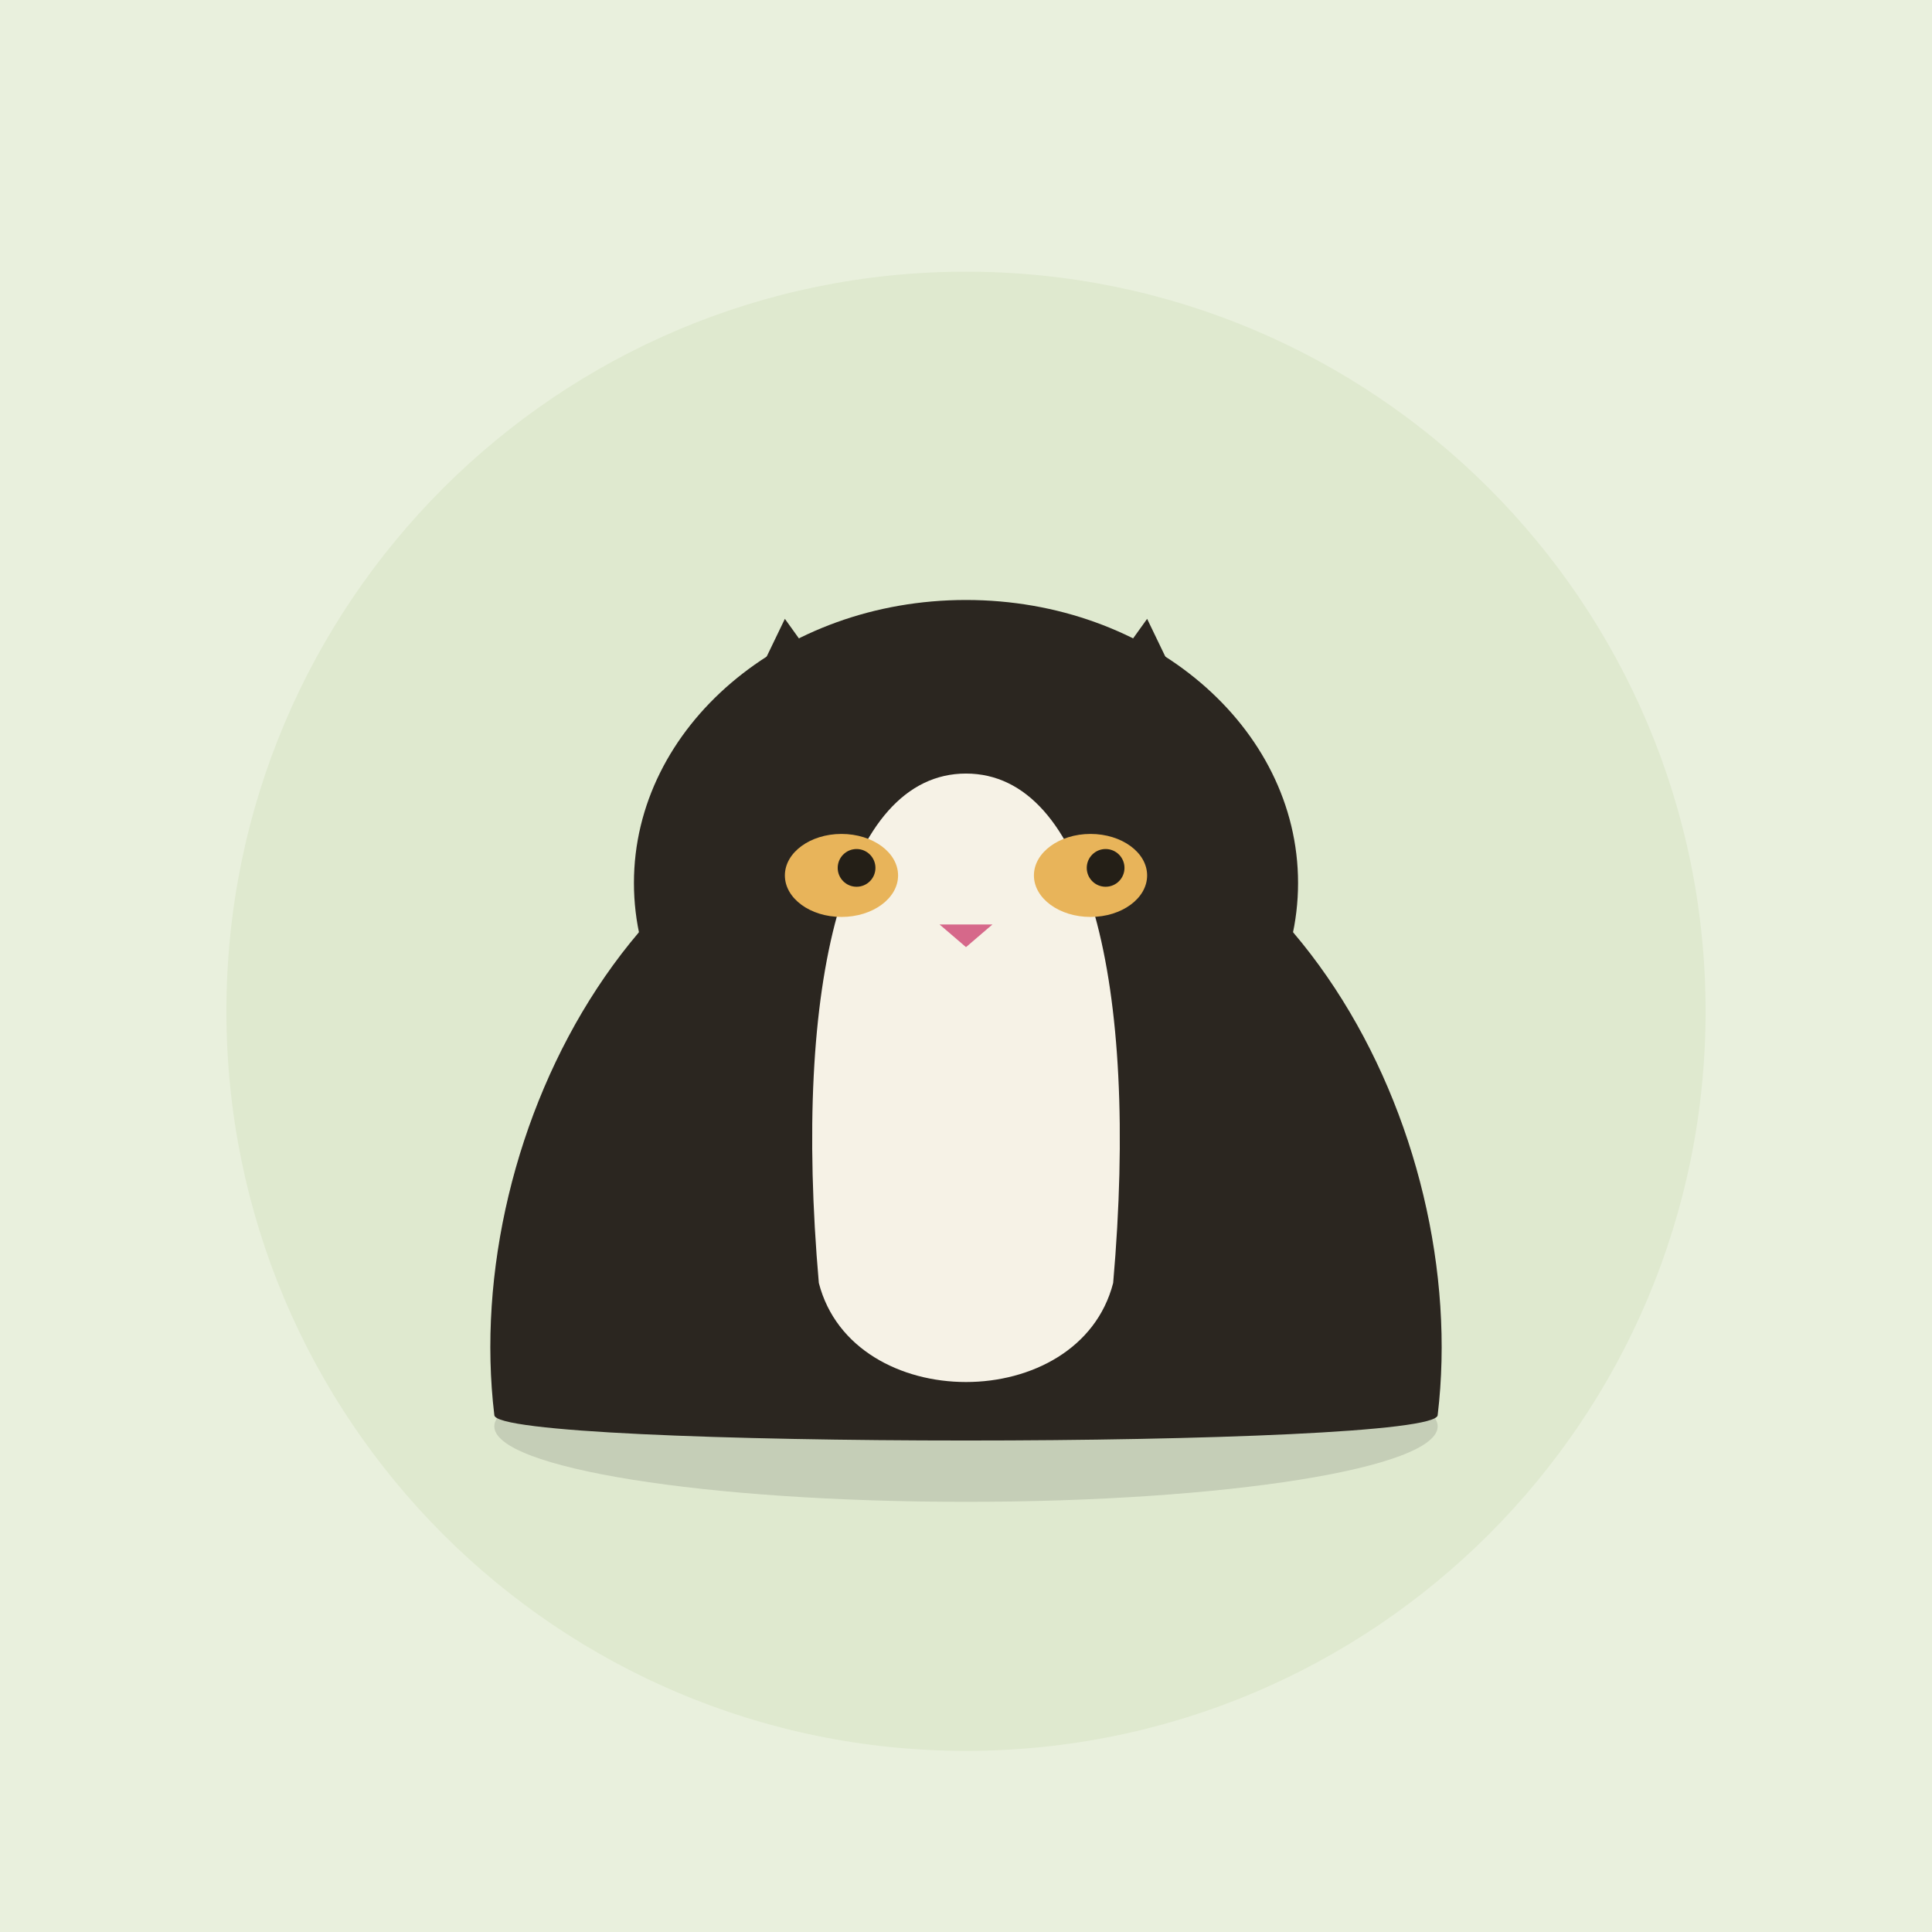
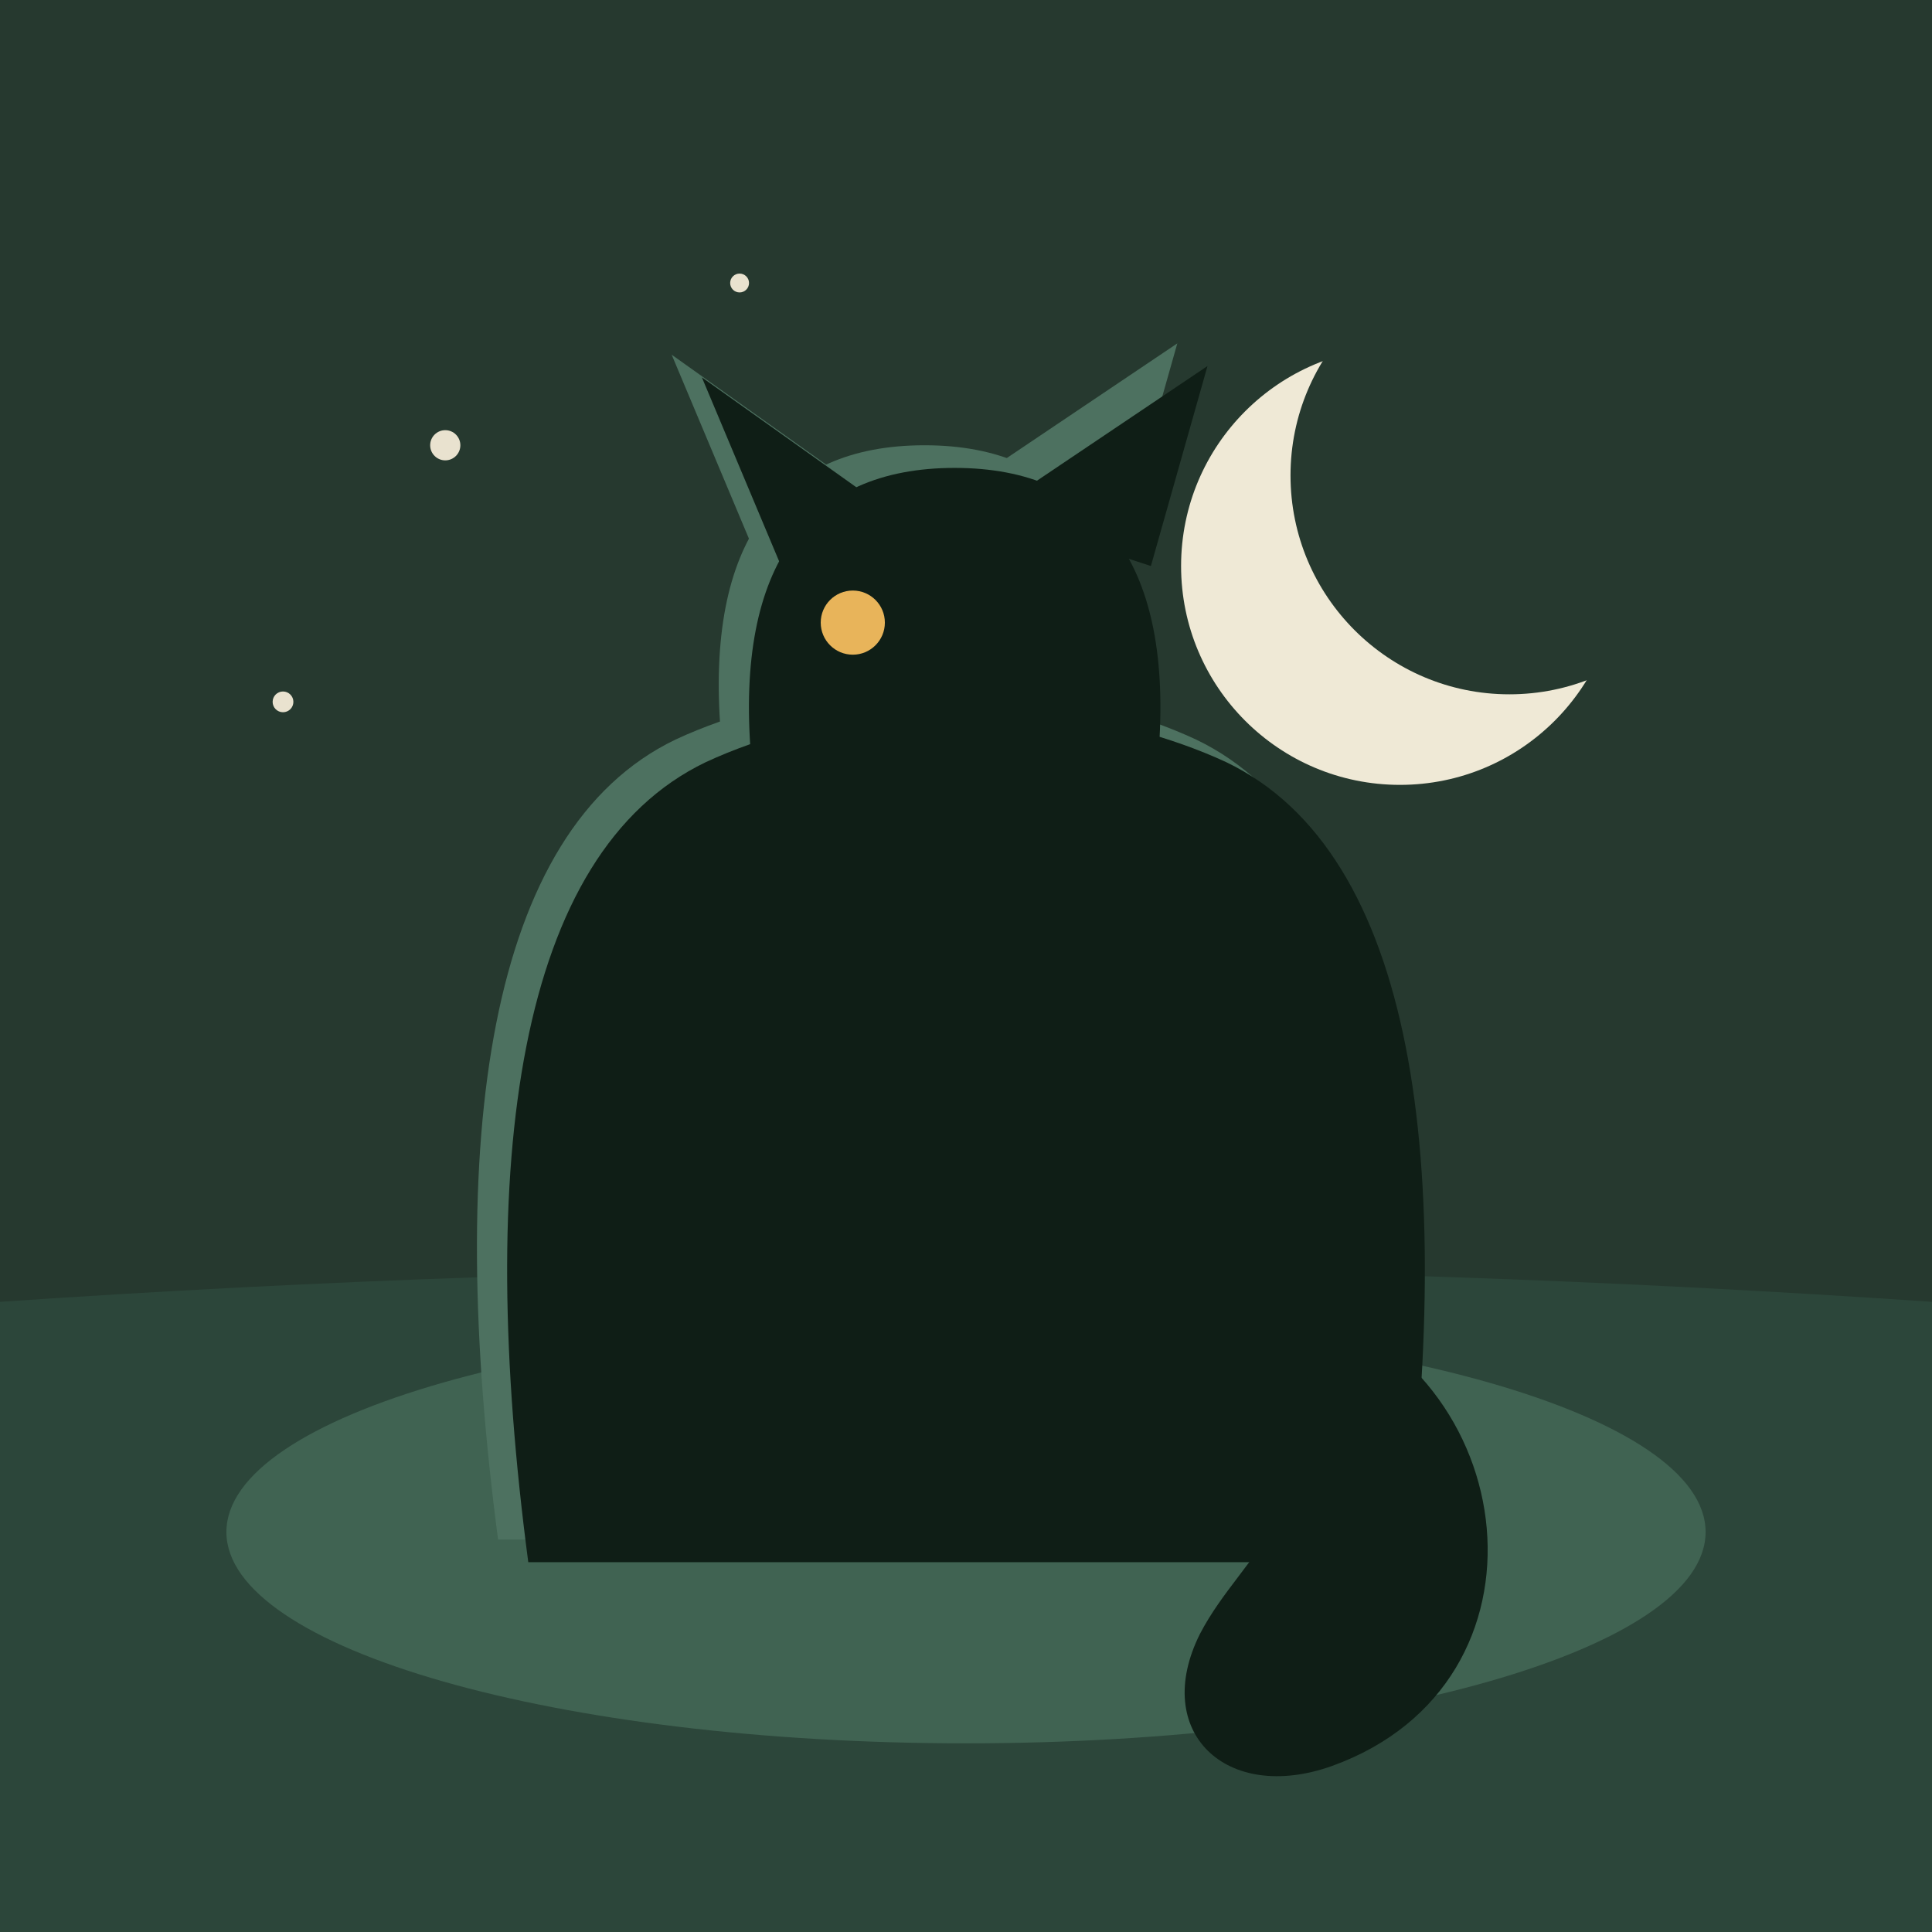
<svg xmlns="http://www.w3.org/2000/svg" width="1024" height="1024" viewBox="0 0 1024 1024">
-   <rect width="1024" height="1024" fill="#e9f0dd" />
-   <circle cx="512" cy="536" r="392" fill="#dfe9cf" />
-   <g transform="translate(512 560)">
-     <ellipse cx="0" cy="196" rx="250" ry="40" fill="#000" opacity="0.12" />
-     <path d="M-150 -120 L-96 -232 L-30 -140 Z" fill="#2b2620" />
-     <path d="M150 -120 L96 -232 L30 -140 Z" fill="#2b2620" />
-     <path d="M-250 190              C-268 40 -170 -150 0 -150              C170 -150 268 40 250 190              C250 208 -250 208 -250 190 Z" fill="#2b2620" />
-     <ellipse cx="0" cy="-92" rx="176" ry="150" fill="#2b2620" />
-     <path d="M0 -150 C64 -150 92 -40 78 120 C60 190 -60 190 -78 120 C-92 -40 -64 -150 0 -150 Z" fill="#f6f2e6" />
-     <ellipse cx="-66" cy="-96" rx="30" ry="22" fill="#e8b45a" />
-     <ellipse cx="66" cy="-96" rx="30" ry="22" fill="#e8b45a" />
-     <ellipse cx="-58" cy="-100" rx="10" ry="10" fill="#241f17" />
-     <ellipse cx="74" cy="-100" rx="10" ry="10" fill="#241f17" />
-     <path d="M0 -58 l14 -12 l-28 0 Z" fill="#d6688a" />
+   <rect width="1024" height="1024" fill="#26392f" />
+   <path d="M0 690Q512 655 1024 690V1024H0Z" fill="#2c463a" />
+   <ellipse cx="512" cy="812" rx="392" ry="112" fill="#517a66" opacity="0.55" />
+   <g fill="#e9e2cf">
+     <circle cx="236" cy="236" r="8" />
+     <circle cx="150" cy="372" r="5.5" />
+     <circle cx="392" cy="150" r="5" />
+   </g>
+   <circle cx="742" cy="300" r="116" fill="#efe9d6" />
+   <circle cx="800" cy="252" r="116" fill="#26392f" />
+   <g>
+     <g transform="translate(-16 -12)" fill="#4d7160">
+       <path d="M414 300 372 200 476 274Z" />
+       <path d="M610 300 640 194 524 272Z" />
+       <path d="M280 828C252 616 274 452 374 404 434 376 512 372 512 372s78 4 138 32c100 48 122 212 94 424Z" />
+       <path d="M398 400C390 300 428 248 506 248s116 52 108 152c0 26-46 40-108 40s-108-14-108-40Z" />
+     </g>
+     <path d="M414 300 372 200 476 274Z" fill="#0f1e16" />
+     <path d="M610 300 640 194 524 272Z" fill="#0f1e16" />
+     <path d="M280 828C252 616 274 452 374 404 434 376 512 372 512 372s78 4 138 32c100 48 122 212 94 424Z" fill="#0f1e16" />
+     <path d="M398 400C390 300 428 248 506 248s116 52 108 152c0 26-46 40-108 40s-108-14-108-40Z" fill="#0f1e16" />
+     <path d="M690 690C808 726 828 892 706 936 650 956 610 918 636 866 660 820 704 806 690 690Z" fill="#0f1e16" />
+     <circle cx="452" cy="330" r="17" fill="#e8b45a" />
  </g>
</svg>
